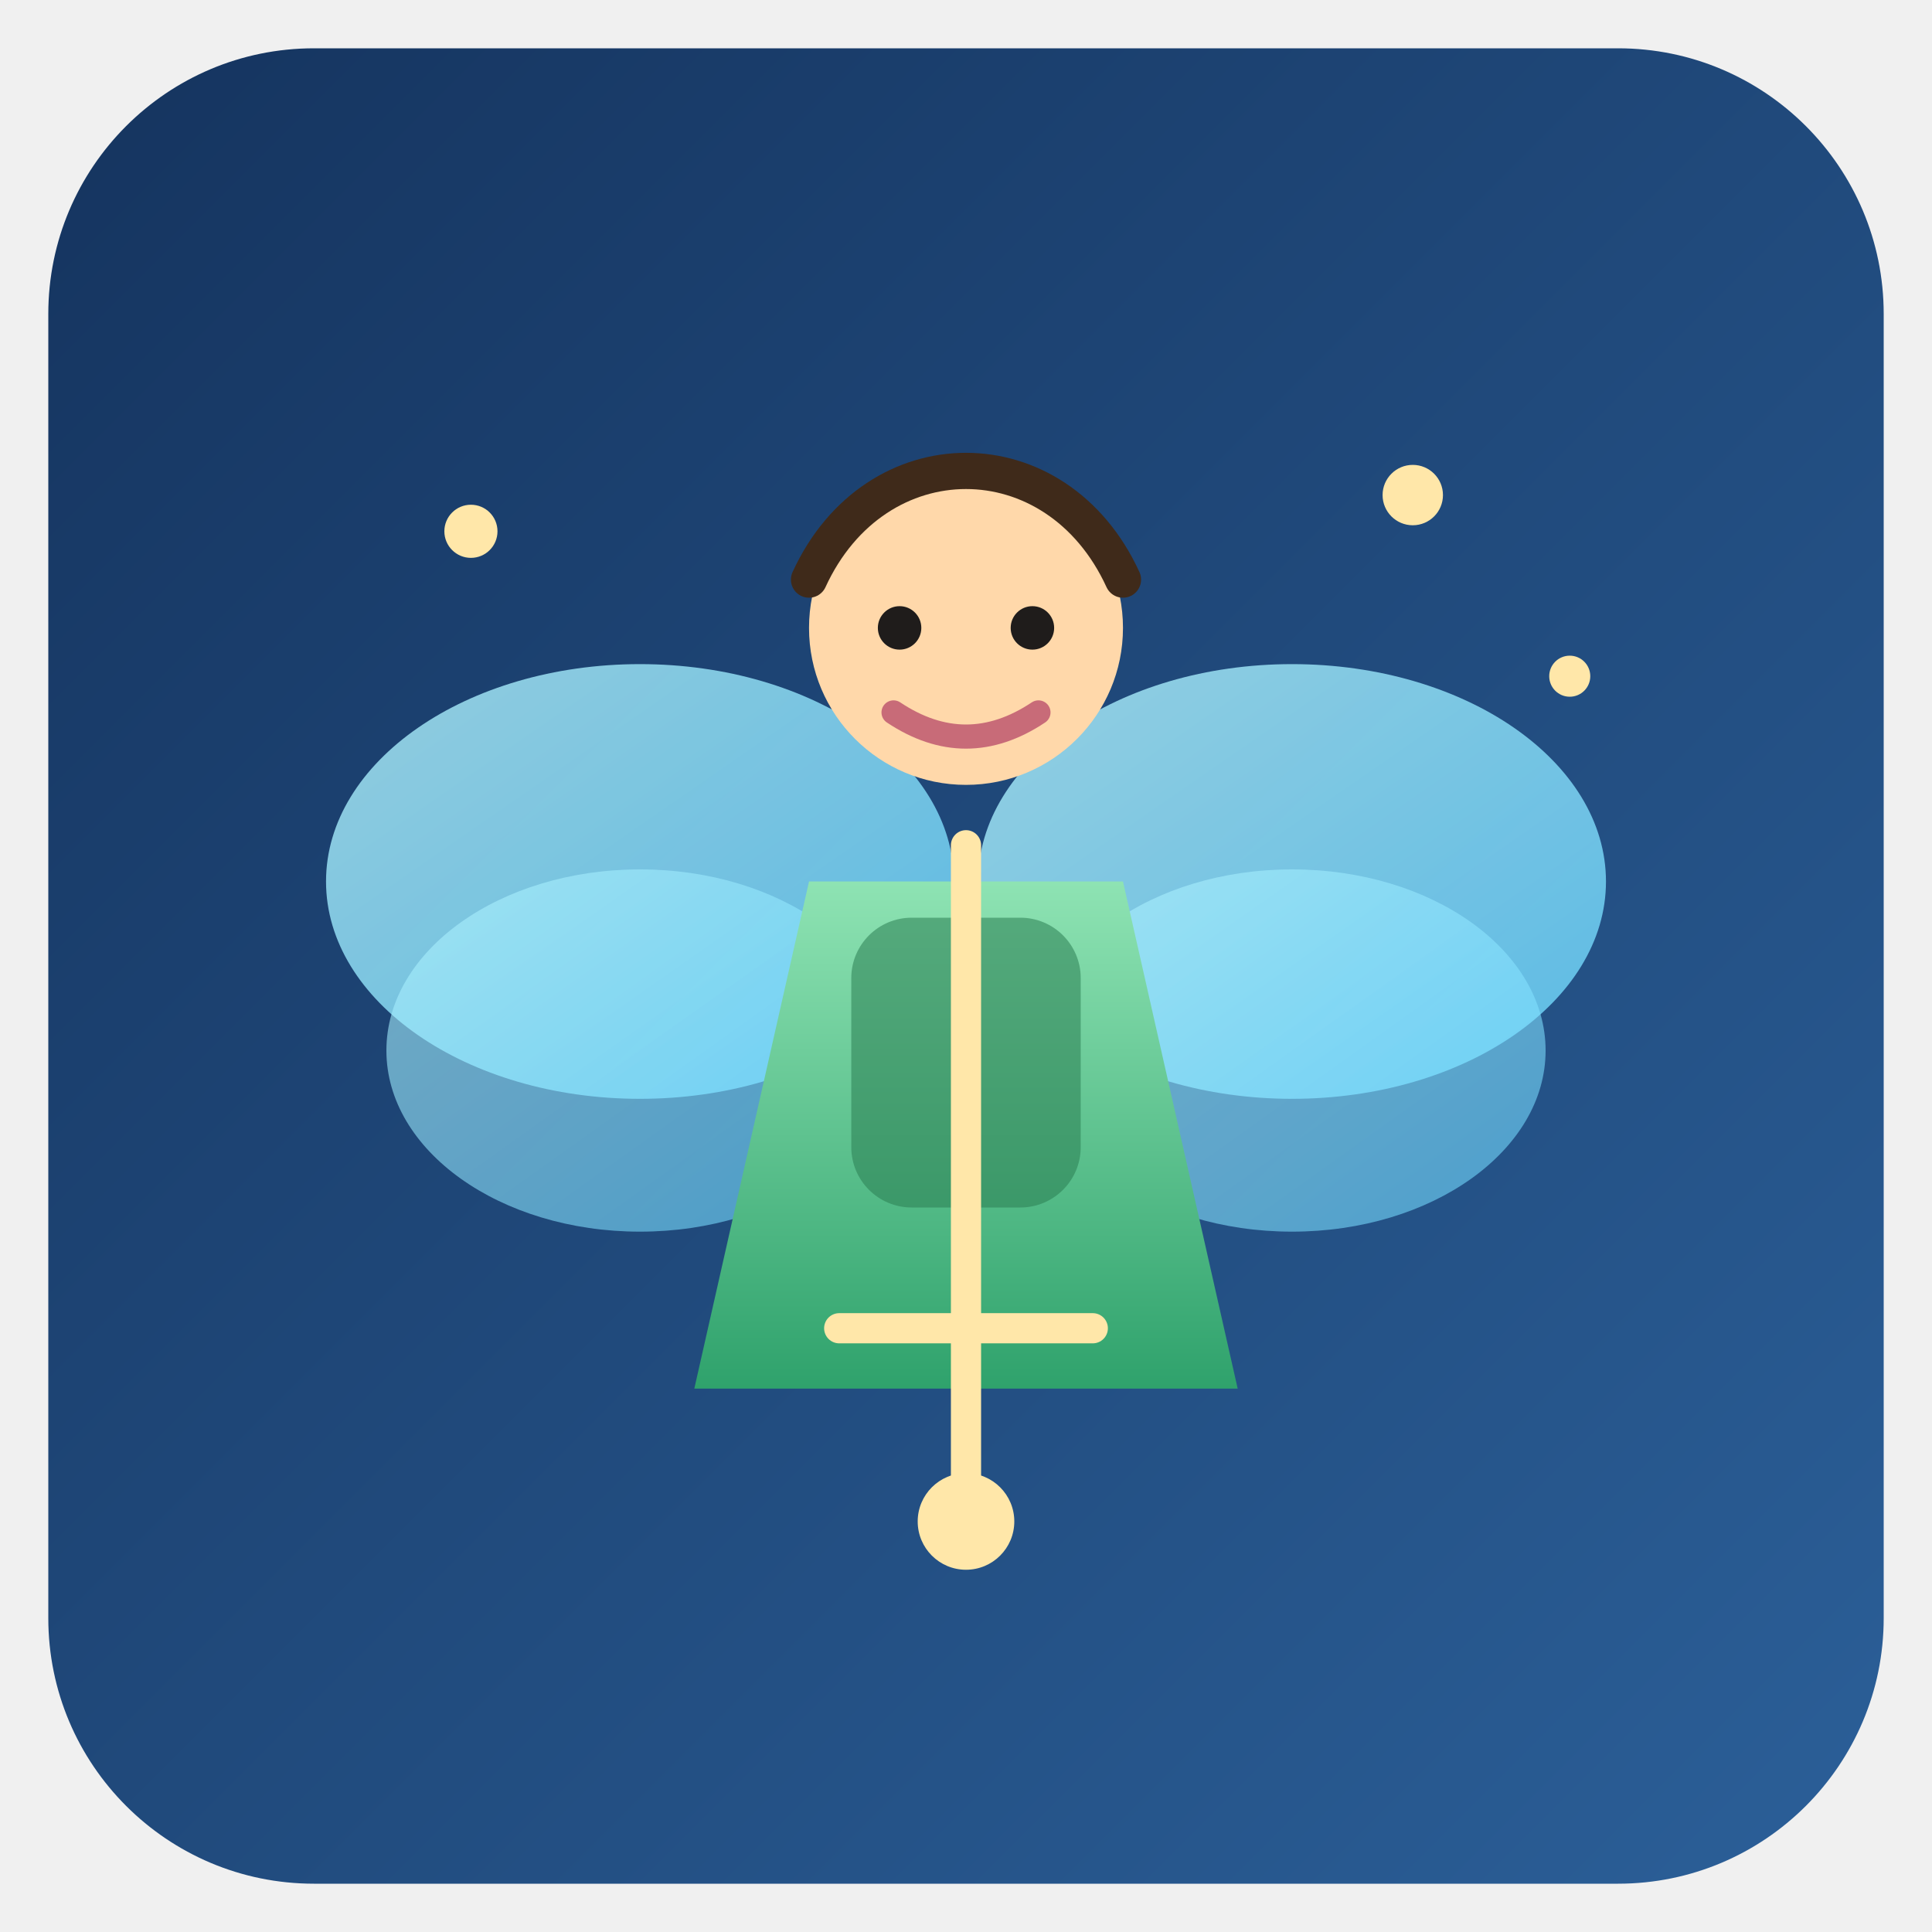
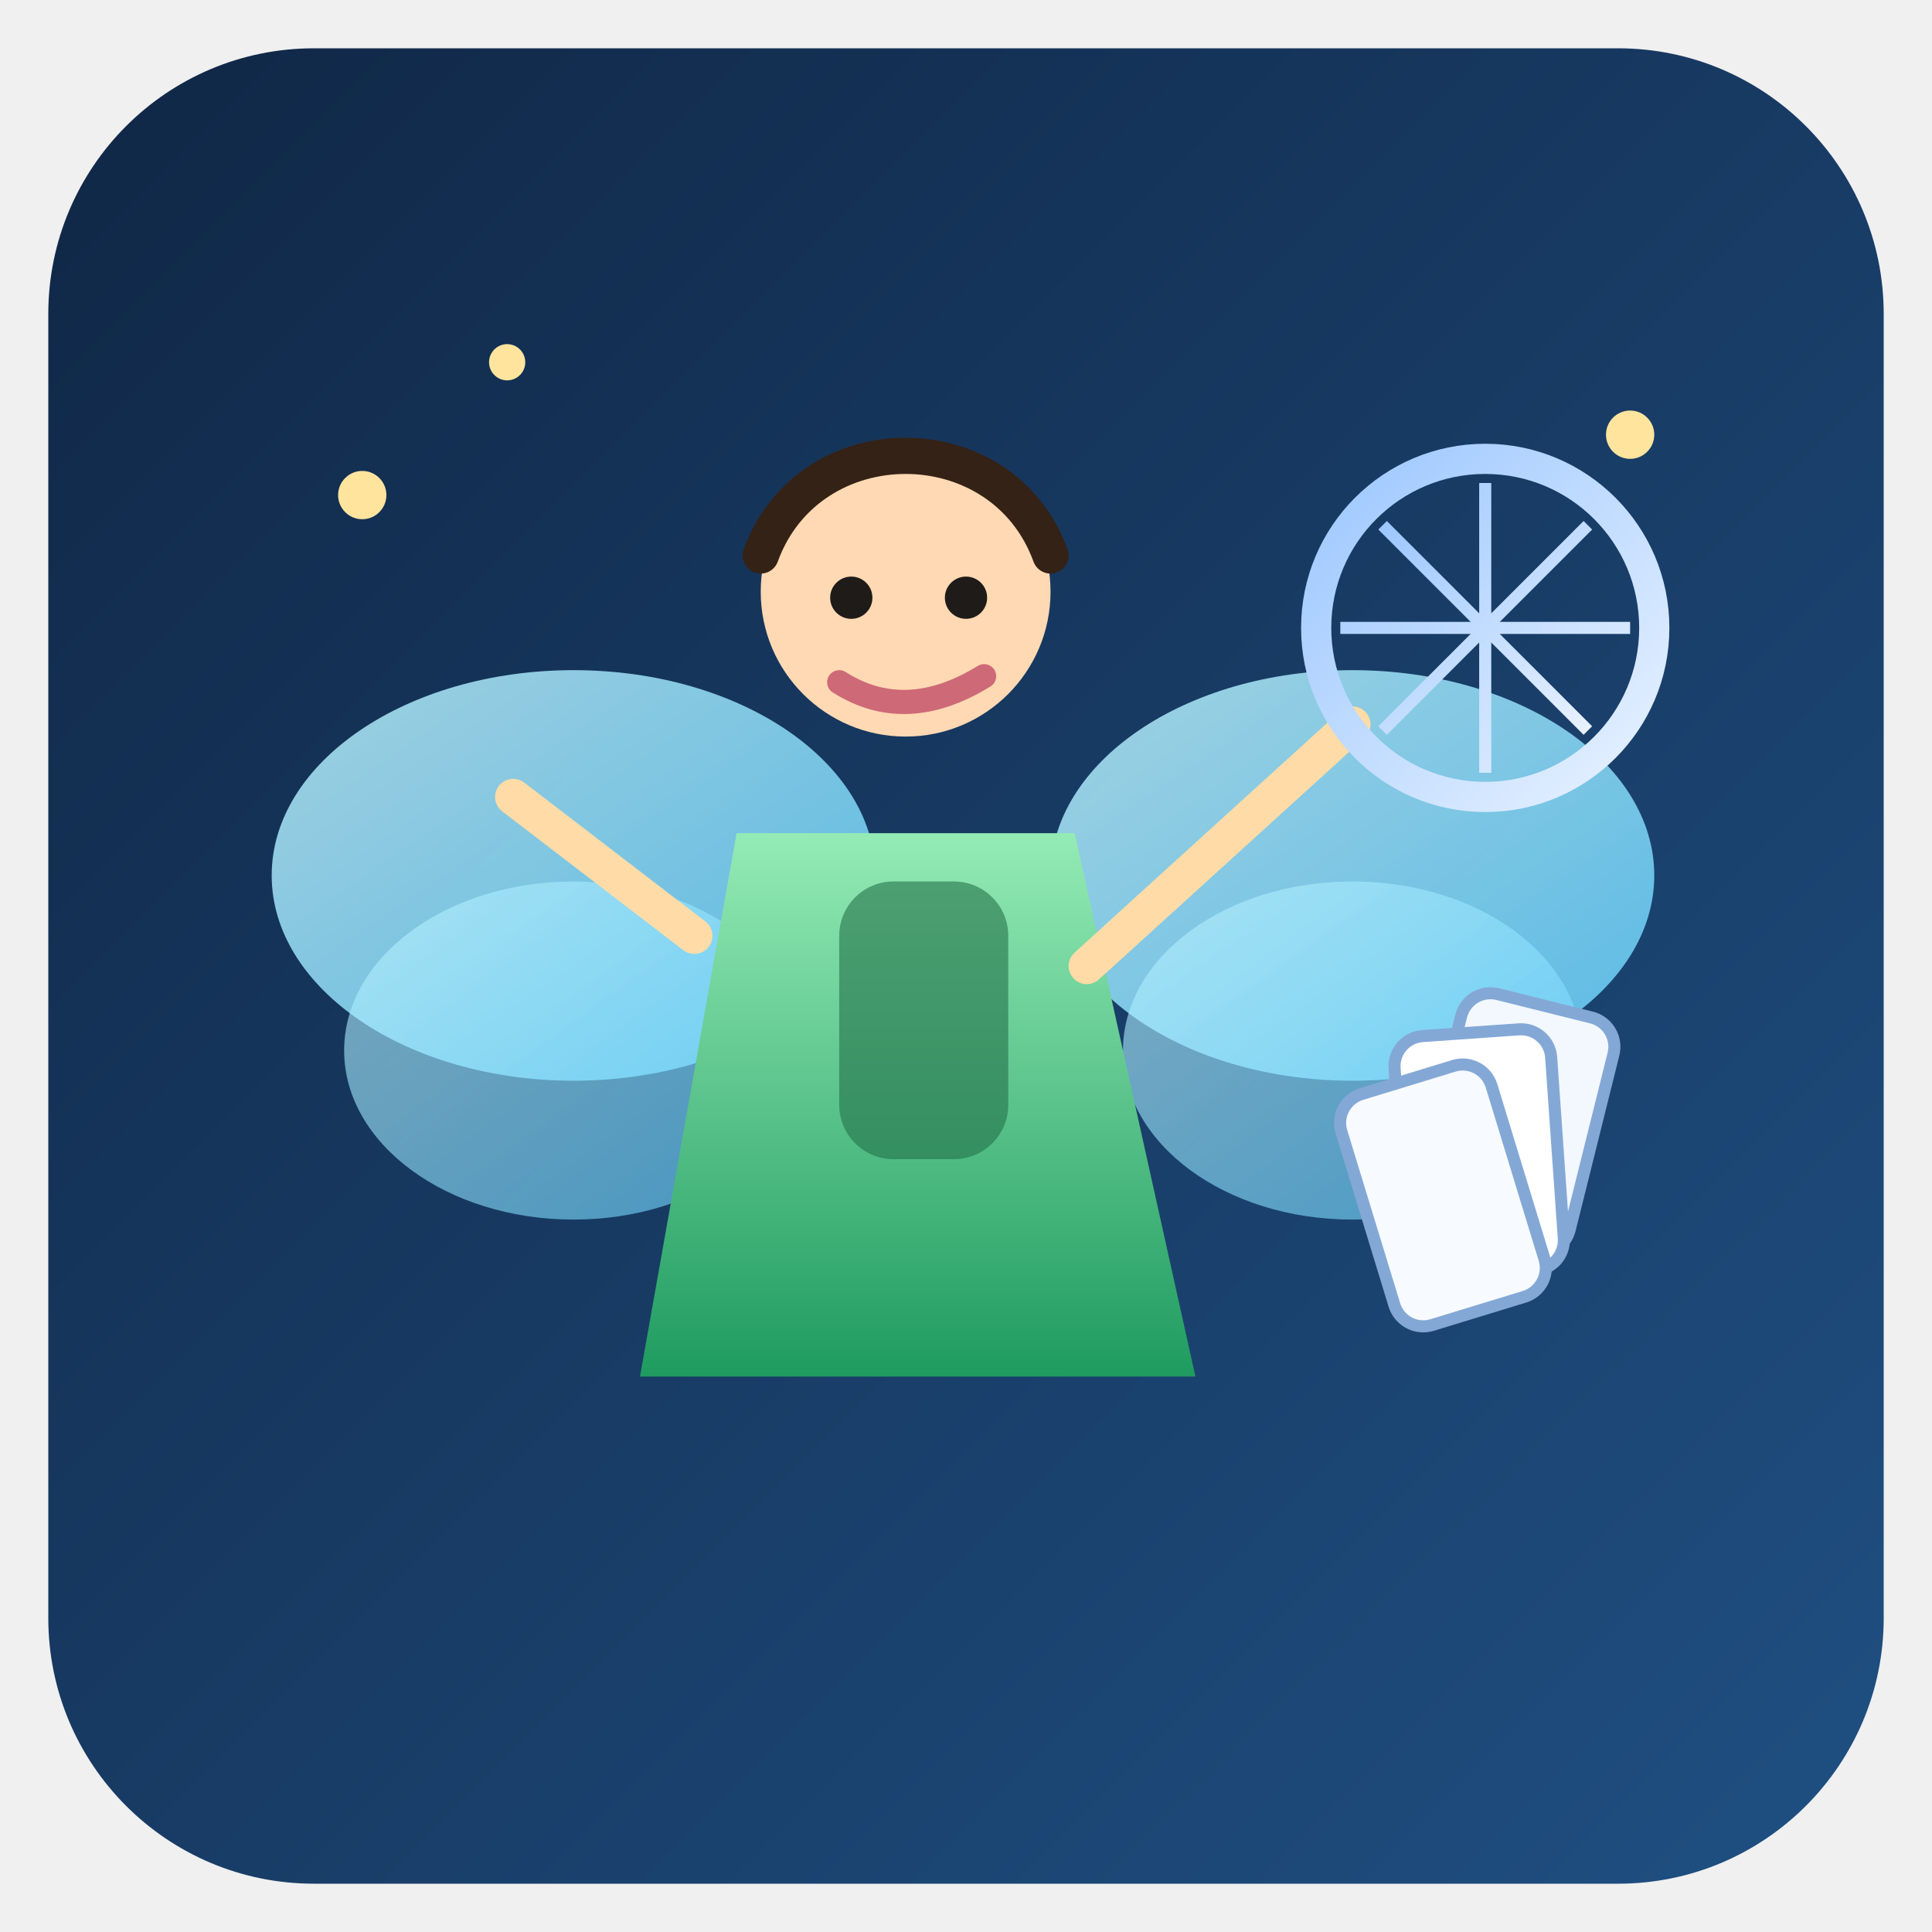
- <svg xmlns="http://www.w3.org/2000/svg" viewBox="0 0 320 320" role="img" aria-label="카드의요정">
+ <svg xmlns="http://www.w3.org/2000/svg" viewBox="0 0 320 320" role="img" aria-label="카드 사냥 요정">
  <defs>
    <linearGradient id="bg" x1="0" y1="0" x2="1" y2="1">
-       <stop offset="0%" stop-color="#15345f" />
-       <stop offset="100%" stop-color="#2b5f98" />
+       <stop offset="0%" stop-color="#102746" />
+       <stop offset="100%" stop-color="#1f4f82" />
    </linearGradient>
    <linearGradient id="wing" x1="0" y1="0" x2="1" y2="1">
-       <stop offset="0%" stop-color="#b6f6ff" />
-       <stop offset="100%" stop-color="#69d7ff" />
+       <stop offset="0%" stop-color="#bff4ff" />
+       <stop offset="100%" stop-color="#67d4ff" />
    </linearGradient>
-     <linearGradient id="dress" x1="0" y1="0" x2="0" y2="1">
-       <stop offset="0%" stop-color="#8ee3b3" />
-       <stop offset="100%" stop-color="#2fa26c" />
+     <linearGradient id="outfit" x1="0" y1="0" x2="0" y2="1">
+       <stop offset="0%" stop-color="#94ebb5" />
+       <stop offset="100%" stop-color="#1f9b60" />
+     </linearGradient>
+     <linearGradient id="net" x1="0" y1="0" x2="1" y2="1">
+       <stop offset="0%" stop-color="#9cc7ff" />
+       <stop offset="100%" stop-color="#e8f2ff" />
    </linearGradient>
  </defs>
  <rect x="8" y="8" width="304" height="304" rx="44" fill="url(#bg)" />
-   <ellipse cx="106" cy="146" rx="52" ry="36" fill="url(#wing)" opacity="0.78" />
-   <ellipse cx="214" cy="146" rx="52" ry="36" fill="url(#wing)" opacity="0.78" />
-   <ellipse cx="106" cy="174" rx="42" ry="30" fill="url(#wing)" opacity="0.58" />
-   <ellipse cx="214" cy="174" rx="42" ry="30" fill="url(#wing)" opacity="0.58" />
-   <circle cx="160" cy="104" r="26" fill="#ffd8aa" />
-   <path d="M134 96 C145 72, 175 72, 186 96" stroke="#3f2a1a" stroke-width="6" fill="none" stroke-linecap="round" />
-   <circle cx="149" cy="104" r="3.6" fill="#1f1c1b" />
-   <circle cx="171" cy="104" r="3.6" fill="#1f1c1b" />
-   <path d="M148 118 Q160 126 172 118" stroke="#c86b78" stroke-width="4" fill="none" stroke-linecap="round" />
-   <path d="M134 146 L186 146 L205 230 L115 230 Z" fill="url(#dress)" />
-   <rect x="141" y="152" width="38" height="48" rx="10" fill="#2a7d52" opacity="0.55" />
-   <path d="M160 140 L160 246" stroke="#ffe7a9" stroke-width="5" stroke-linecap="round" />
-   <path d="M139 220 L181 220" stroke="#ffe7a9" stroke-width="5" stroke-linecap="round" />
-   <circle cx="160" cy="252" r="8" fill="#ffe7a9" />
-   <circle cx="234" cy="82" r="5" fill="#ffe7a9" />
-   <circle cx="260" cy="112" r="3.4" fill="#ffe7a9" />
-   <circle cx="78" cy="88" r="4.4" fill="#ffe7a9" />
+   <ellipse cx="95" cy="145" rx="50" ry="34" fill="url(#wing)" opacity="0.82" />
+   <ellipse cx="224" cy="145" rx="50" ry="34" fill="url(#wing)" opacity="0.82" />
+   <ellipse cx="95" cy="174" rx="38" ry="28" fill="url(#wing)" opacity="0.6" />
+   <ellipse cx="224" cy="174" rx="38" ry="28" fill="url(#wing)" opacity="0.6" />
+   <circle cx="150" cy="98" r="24" fill="#ffd9b3" />
+   <path d="M126 92 C134 70, 166 70, 174 92" stroke="#342216" stroke-width="6" fill="none" stroke-linecap="round" />
+   <circle cx="141" cy="99" r="3.5" fill="#1f1b19" />
+   <circle cx="160" cy="99" r="3.5" fill="#1f1b19" />
+   <path d="M139 113 Q150 120 163 112" stroke="#ce6977" stroke-width="4" fill="none" stroke-linecap="round" />
+   <path d="M122 138 L178 138 L198 228 L106 228 Z" fill="url(#outfit)" />
+   <rect x="139" y="146" width="28" height="46" rx="9" fill="#23724a" opacity="0.6" />
+   <path d="M115 155 L85 132" stroke="#ffdca7" stroke-width="6" stroke-linecap="round" />
+   <path d="M180 160 L224 120" stroke="#ffdca7" stroke-width="6" stroke-linecap="round" />
+   <circle cx="246" cy="104" r="28" fill="none" stroke="url(#net)" stroke-width="5" />
+   <path d="M222 104 H270 M246 80 V128" stroke="url(#net)" stroke-width="2" />
+   <path d="M229 87 L263 121 M263 87 L229 121" stroke="url(#net)" stroke-width="2" />
+   <rect x="238" y="166" width="26" height="40" rx="5" fill="#f3f8ff" stroke="#84a8d6" stroke-width="2" transform="rotate(14 251 186)" />
+   <rect x="232" y="171" width="26" height="40" rx="5" fill="#ffffff" stroke="#84a8d6" stroke-width="2" transform="rotate(-4 245 191)" />
+   <rect x="226" y="178" width="26" height="40" rx="5" fill="#f7fbff" stroke="#84a8d6" stroke-width="2" transform="rotate(-17 239 198)" />
+   <circle cx="270" cy="72" r="4" fill="#ffe49e" />
+   <circle cx="60" cy="82" r="4" fill="#ffe49e" />
+   <circle cx="84" cy="60" r="3" fill="#ffe49e" />
</svg>
